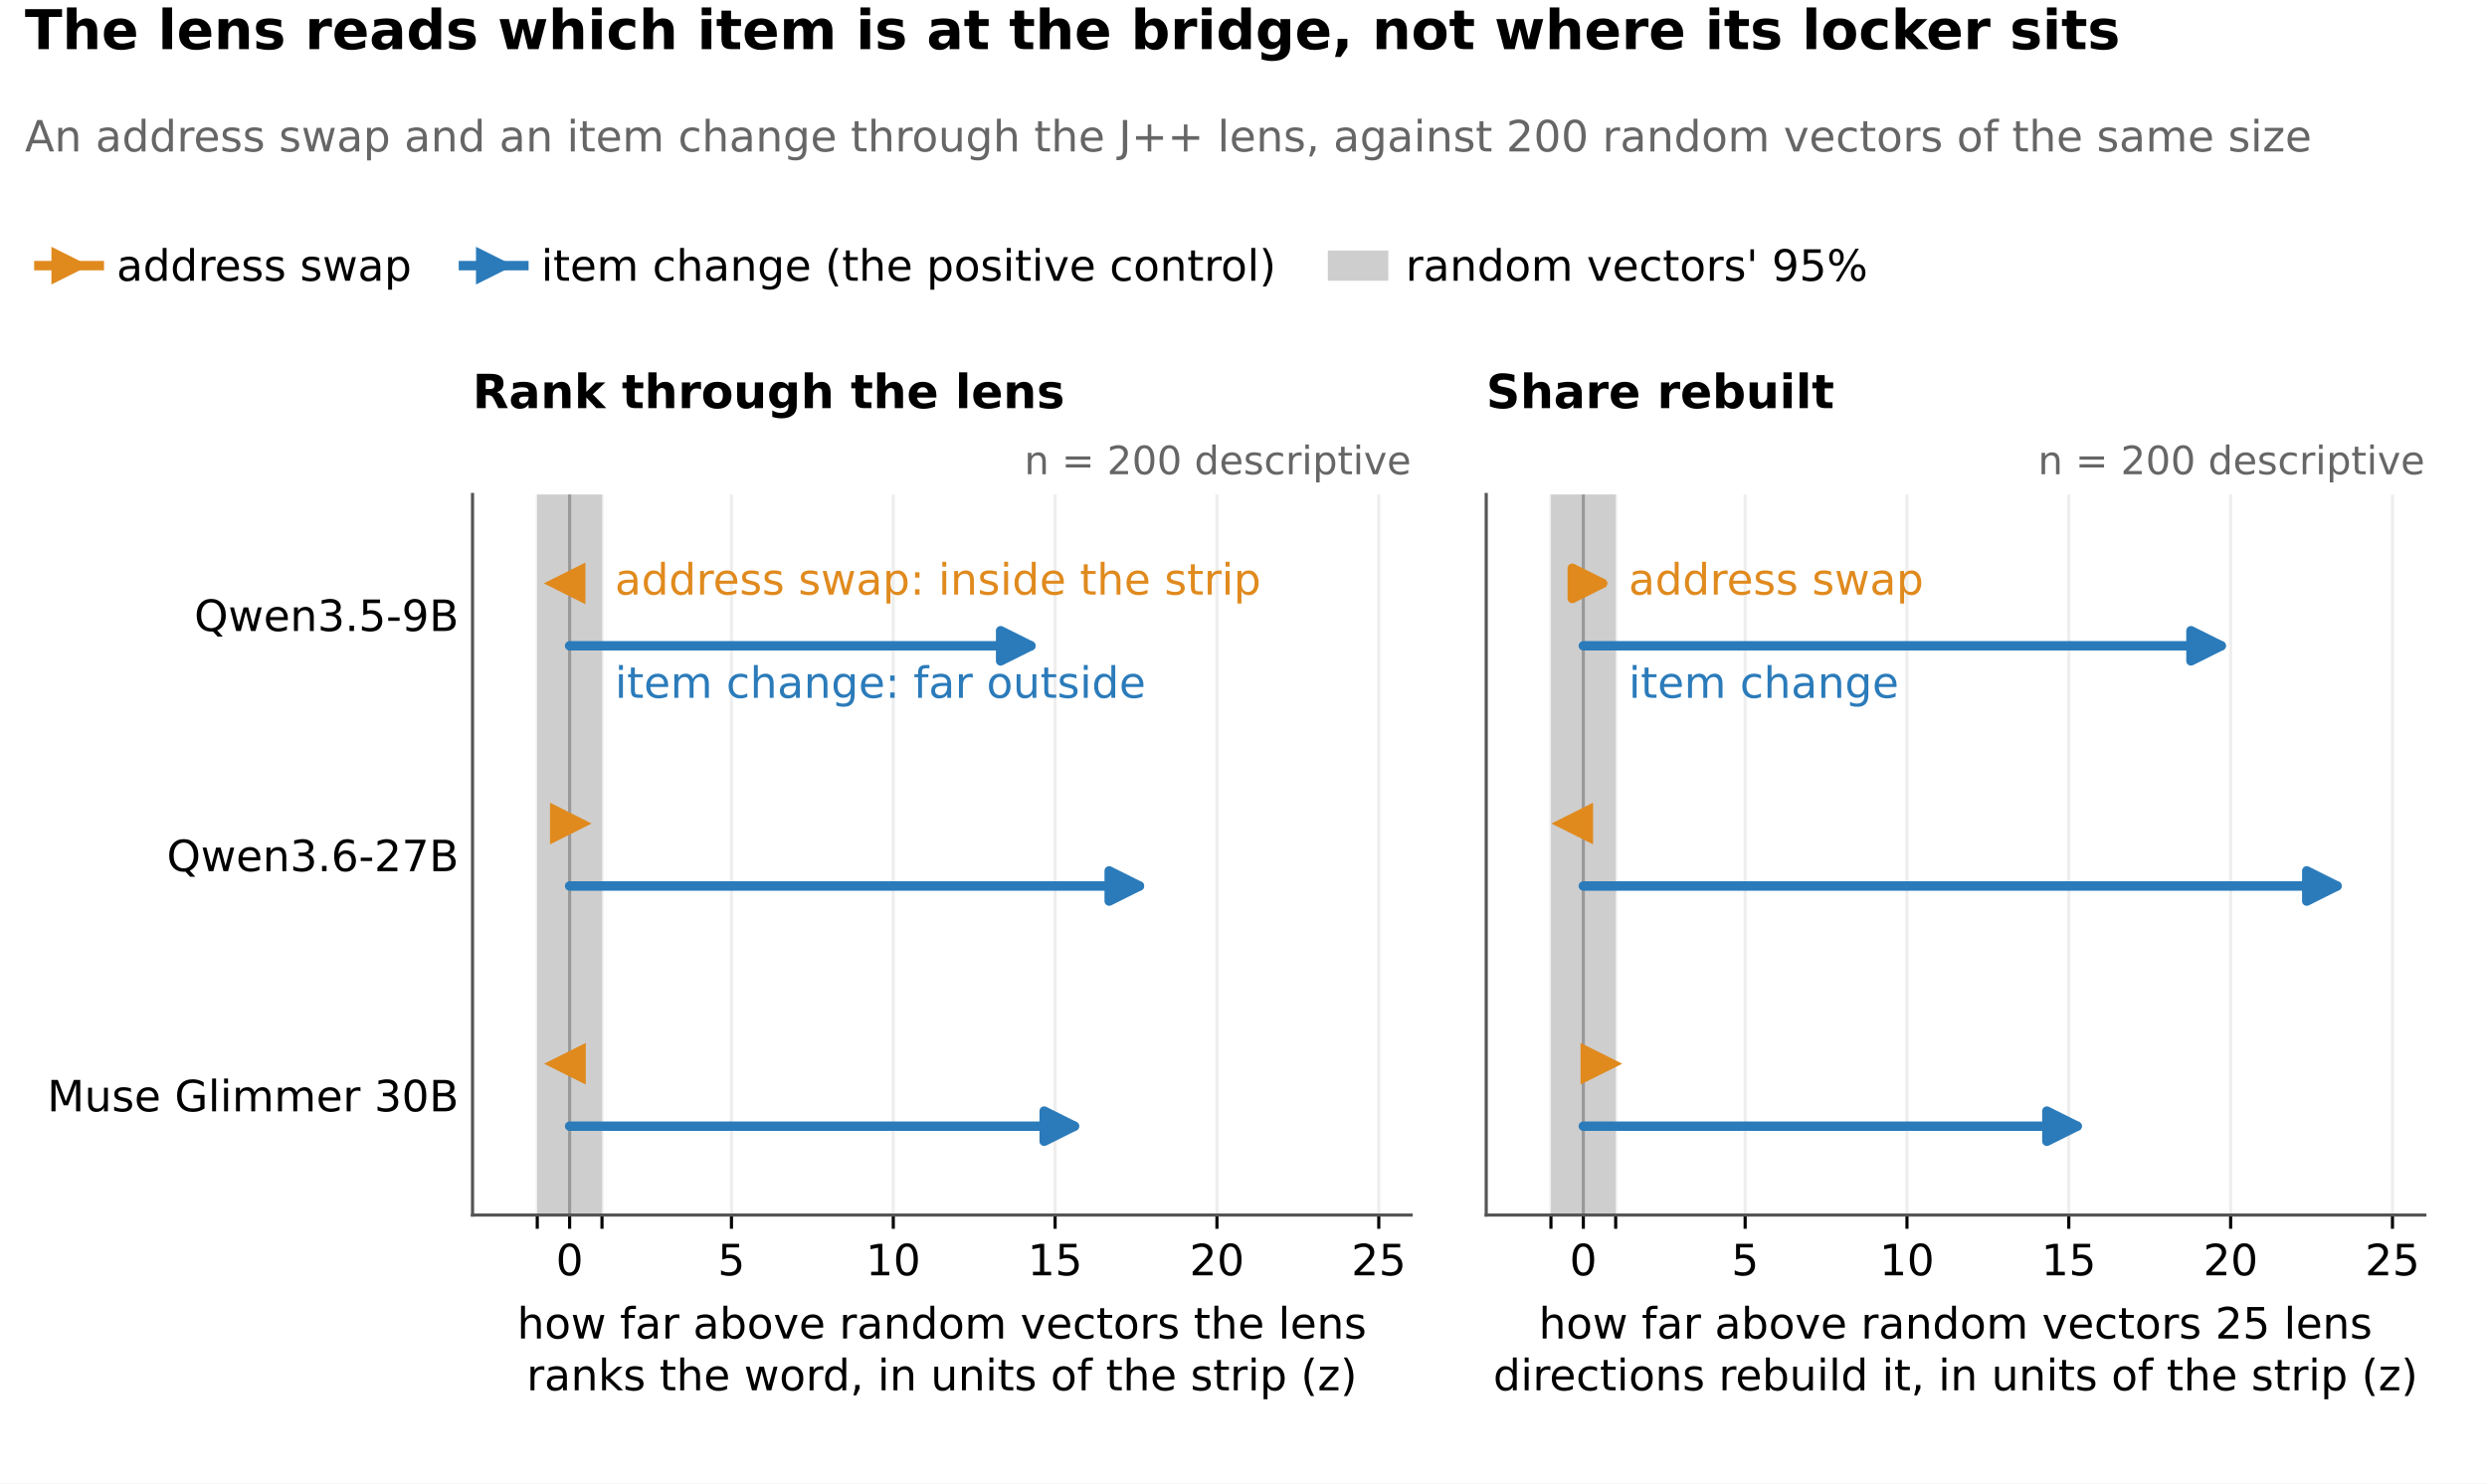
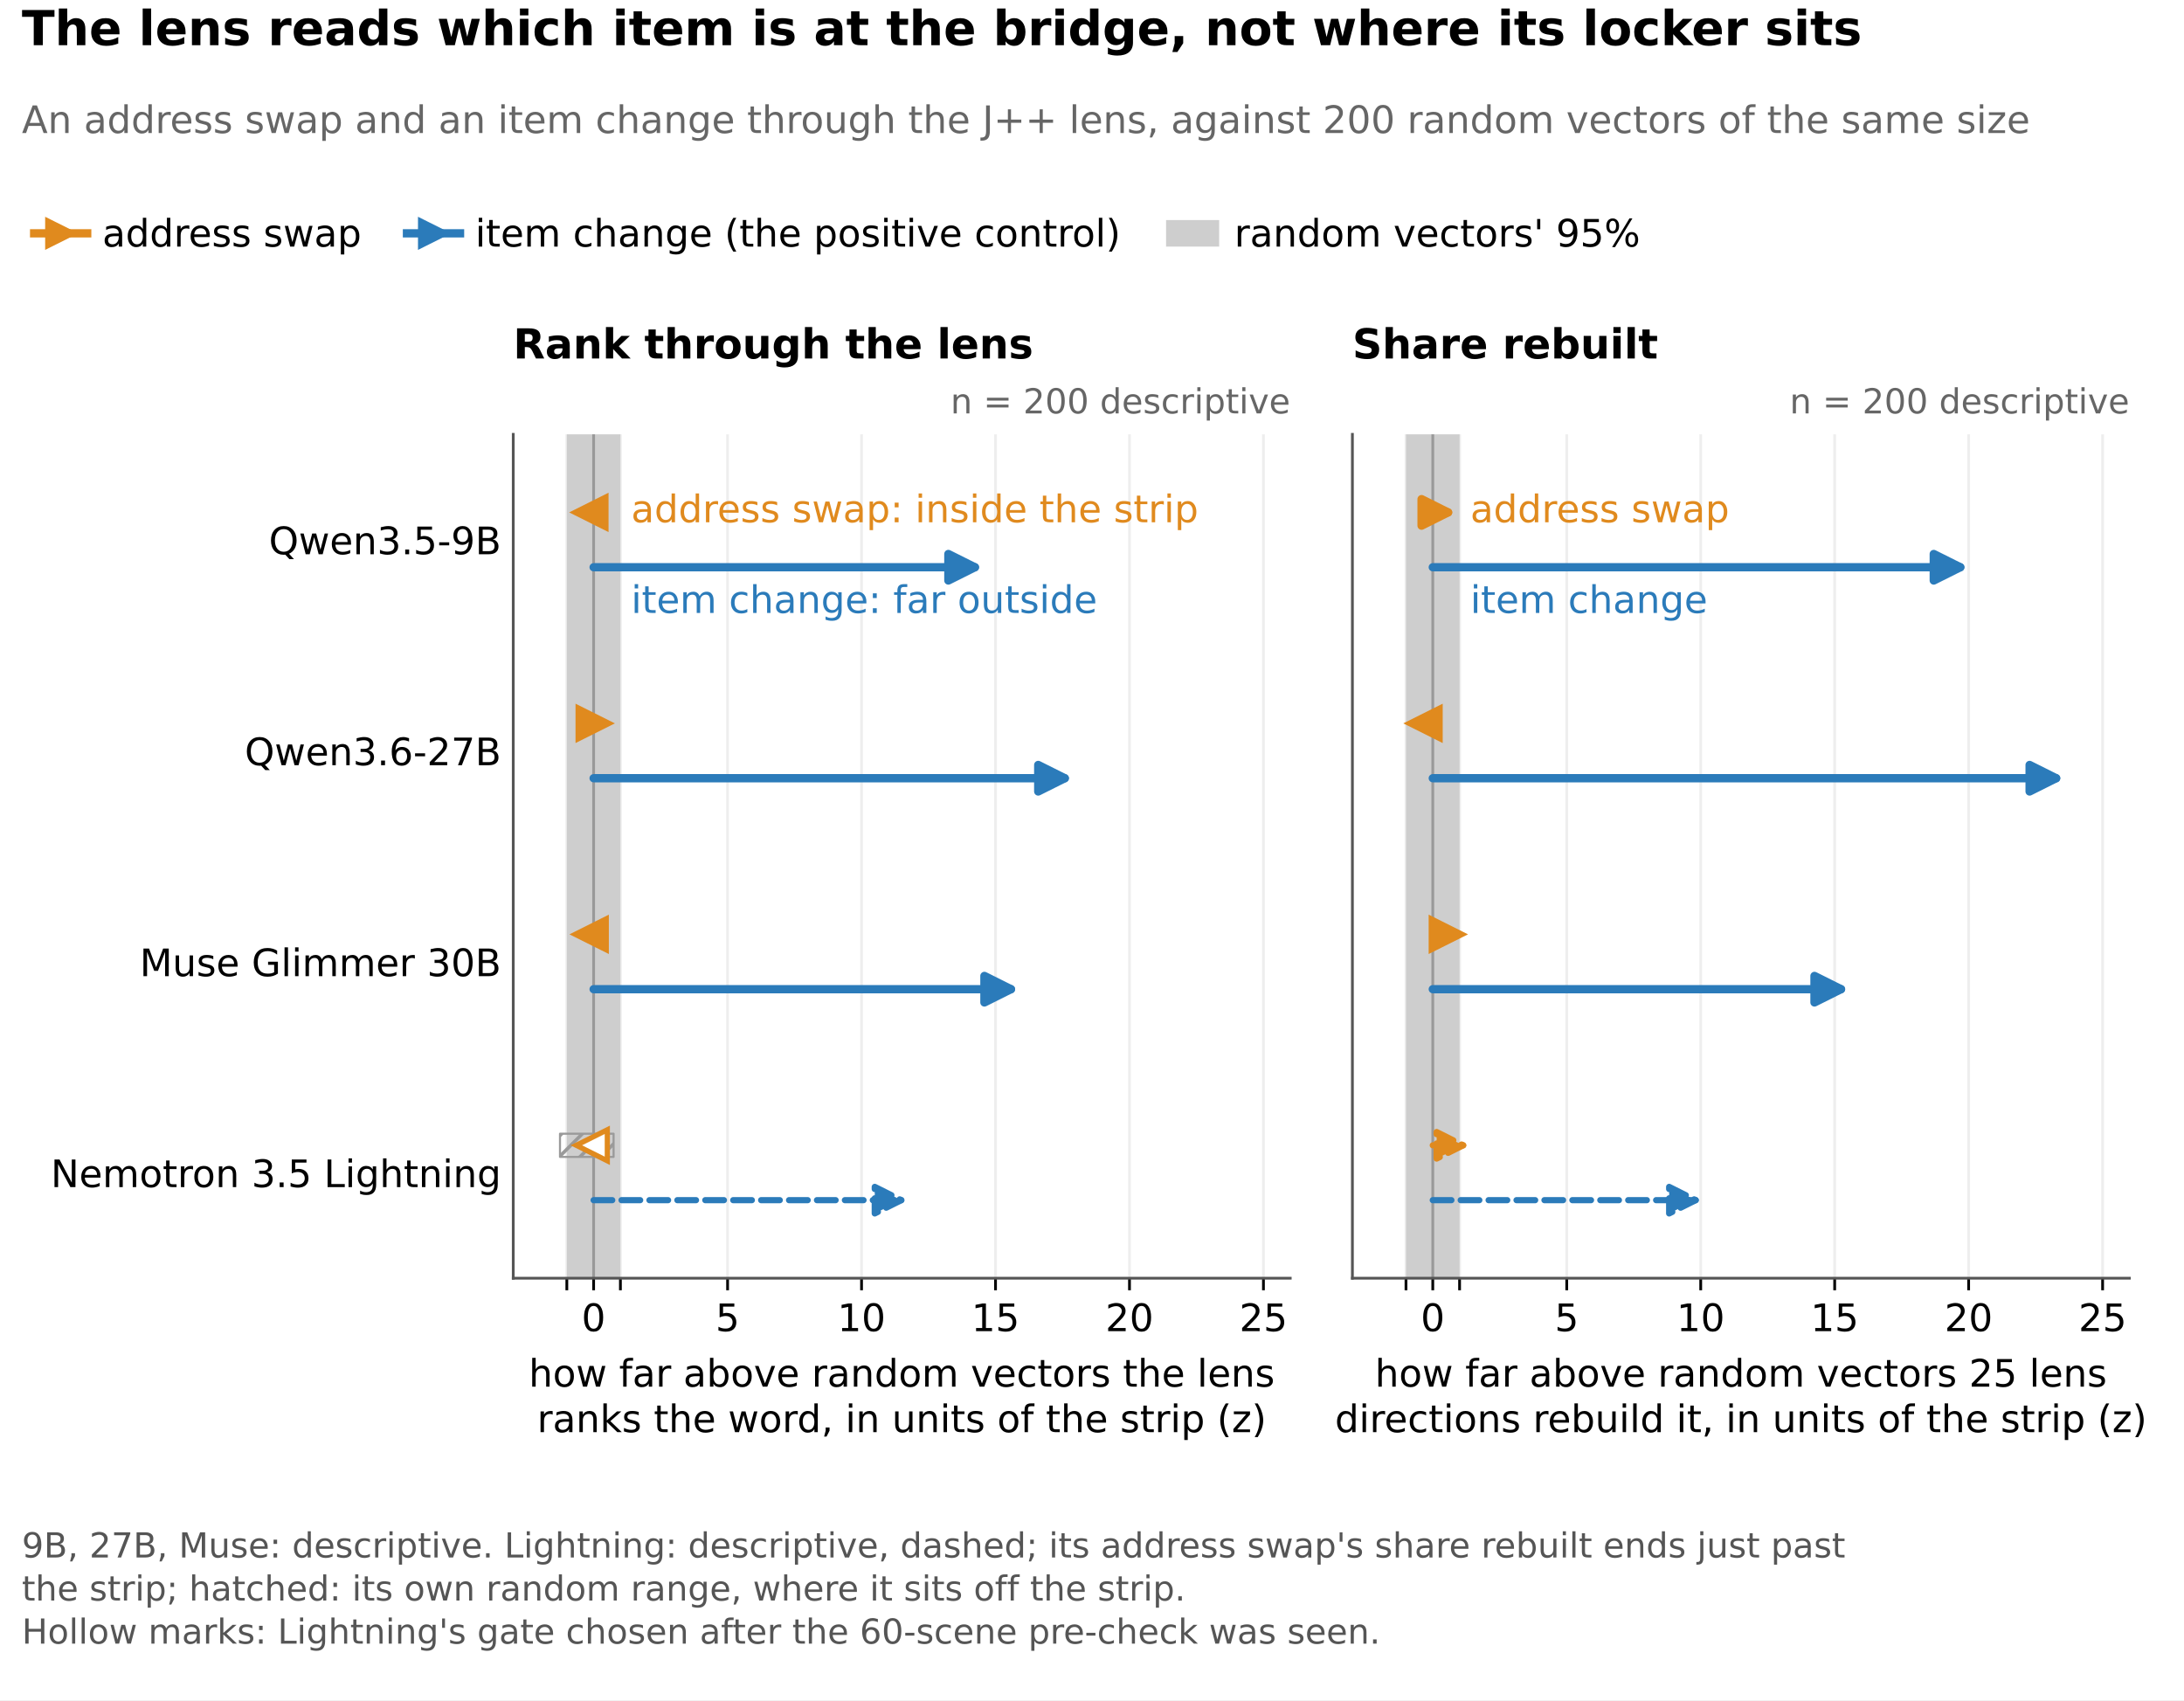
- <svg xmlns="http://www.w3.org/2000/svg" xmlns:xlink="http://www.w3.org/1999/xlink" width="633.6pt" height="378pt" viewBox="0 0 633.6 378" version="1.1">
+ <svg xmlns="http://www.w3.org/2000/svg" xmlns:xlink="http://www.w3.org/1999/xlink" width="633.6pt" height="493.2pt" viewBox="0 0 633.6 493.2" version="1.1">
  <defs>
    <style type="text/css">*{stroke-linejoin: round; stroke-linecap: butt}</style>
  </defs>
  <g id="figure_1">
    <g id="patch_1">
-       <path d="M 0 378  L 633.6 378  L 633.6 0  L 0 0  z " style="fill: #ffffff" />
+       <path d="M 0 493.2  L 633.6 493.2  L 633.6 0  L 0 0  z " style="fill: #ffffff" />
    </g>
    <g id="axes_1">
      <g id="patch_2">
-         <path d="M 120.384 309.6  L 359.507 309.6  L 359.507 126  L 120.384 126  z " style="fill: #ffffff" />
+         <path d="M 148.896 370.8  L 374.311 370.8  L 374.311 126  L 148.896 126  z " style="fill: #ffffff" />
      </g>
      <g id="matplotlib.axis_1">
        <g id="xtick_1">
          <g id="line2d_1">
-             <path d="M 136.875 309.6  L 136.875 126  " clip-path="url(#p505e3f7aba)" style="fill: none; stroke: #eeeeee; stroke-width: 0.8; stroke-linecap: square" />
+             <path d="M 164.442 370.8  L 164.442 126  " clip-path="url(#pd4a5cdf7c7)" style="fill: none; stroke: #eeeeee; stroke-width: 0.8; stroke-linecap: square" />
          </g>
          <g id="line2d_2">
            <defs>
-               <path id="m89bd502b31" d="M 0 0  L 0 3.5  " style="stroke: #000000; stroke-width: 0.8" />
+               <path id="m22c88178a6" d="M 0 0  L 0 3.5  " style="stroke: #000000; stroke-width: 0.8" />
            </defs>
            <g>
-               <use xlink:href="#m89bd502b31" x="136.875" y="309.6" style="stroke: #000000; stroke-width: 0.8" />
+               <use xlink:href="#m22c88178a6" x="164.442" y="370.8" style="stroke: #000000; stroke-width: 0.8" />
            </g>
          </g>
        </g>
        <g id="xtick_2">
          <g id="line2d_3">
-             <path d="M 145.121 309.6  L 145.121 126  " clip-path="url(#p505e3f7aba)" style="fill: none; stroke: #eeeeee; stroke-width: 0.8; stroke-linecap: square" />
+             <path d="M 172.215 370.8  L 172.215 126  " clip-path="url(#pd4a5cdf7c7)" style="fill: none; stroke: #eeeeee; stroke-width: 0.8; stroke-linecap: square" />
          </g>
          <g id="line2d_4">
            <g>
-               <use xlink:href="#m89bd502b31" x="145.121" y="309.6" style="stroke: #000000; stroke-width: 0.8" />
+               <use xlink:href="#m22c88178a6" x="172.215" y="370.8" style="stroke: #000000; stroke-width: 0.8" />
            </g>
          </g>
          <g id="text_1">
-             <text style="font-size: 11px; font-family: 'DejaVu Sans'; text-anchor: middle" x="145.121" y="324.957" transform="rotate(-0 145.1209 324.9574)">0</text>
+             <text style="font-size: 11px; font-family: 'DejaVu Sans'; text-anchor: middle" x="172.215" y="386.157" transform="rotate(-0 172.2148 386.1574)">0</text>
          </g>
        </g>
        <g id="xtick_3">
          <g id="line2d_5">
-             <path d="M 153.366 309.6  L 153.366 126  " clip-path="url(#p505e3f7aba)" style="fill: none; stroke: #eeeeee; stroke-width: 0.8; stroke-linecap: square" />
+             <path d="M 179.988 370.8  L 179.988 126  " clip-path="url(#pd4a5cdf7c7)" style="fill: none; stroke: #eeeeee; stroke-width: 0.8; stroke-linecap: square" />
          </g>
          <g id="line2d_6">
            <g>
-               <use xlink:href="#m89bd502b31" x="153.366" y="309.6" style="stroke: #000000; stroke-width: 0.8" />
+               <use xlink:href="#m22c88178a6" x="179.988" y="370.8" style="stroke: #000000; stroke-width: 0.8" />
            </g>
          </g>
        </g>
        <g id="xtick_4">
          <g id="line2d_7">
-             <path d="M 186.349 309.6  L 186.349 126  " clip-path="url(#p505e3f7aba)" style="fill: none; stroke: #eeeeee; stroke-width: 0.8; stroke-linecap: square" />
+             <path d="M 211.08 370.8  L 211.08 126  " clip-path="url(#pd4a5cdf7c7)" style="fill: none; stroke: #eeeeee; stroke-width: 0.8; stroke-linecap: square" />
          </g>
          <g id="line2d_8">
            <g>
-               <use xlink:href="#m89bd502b31" x="186.349" y="309.6" style="stroke: #000000; stroke-width: 0.8" />
+               <use xlink:href="#m22c88178a6" x="211.08" y="370.8" style="stroke: #000000; stroke-width: 0.8" />
            </g>
          </g>
          <g id="text_2">
-             <text style="font-size: 11px; font-family: 'DejaVu Sans'; text-anchor: middle" x="186.349" y="324.957" transform="rotate(-0 186.349 324.9574)">5</text>
+             <text style="font-size: 11px; font-family: 'DejaVu Sans'; text-anchor: middle" x="211.08" y="386.157" transform="rotate(-0 211.0796 386.1574)">5</text>
          </g>
        </g>
        <g id="xtick_5">
          <g id="line2d_9">
-             <path d="M 227.577 309.6  L 227.577 126  " clip-path="url(#p505e3f7aba)" style="fill: none; stroke: #eeeeee; stroke-width: 0.8; stroke-linecap: square" />
+             <path d="M 249.944 370.8  L 249.944 126  " clip-path="url(#pd4a5cdf7c7)" style="fill: none; stroke: #eeeeee; stroke-width: 0.8; stroke-linecap: square" />
          </g>
          <g id="line2d_10">
            <g>
-               <use xlink:href="#m89bd502b31" x="227.577" y="309.6" style="stroke: #000000; stroke-width: 0.8" />
+               <use xlink:href="#m22c88178a6" x="249.944" y="370.8" style="stroke: #000000; stroke-width: 0.8" />
            </g>
          </g>
          <g id="text_3">
-             <text style="font-size: 11px; font-family: 'DejaVu Sans'; text-anchor: middle" x="227.577" y="324.957" transform="rotate(-0 227.5771 324.9574)">10</text>
+             <text style="font-size: 11px; font-family: 'DejaVu Sans'; text-anchor: middle" x="249.944" y="386.157" transform="rotate(-0 249.9443 386.1574)">10</text>
          </g>
        </g>
        <g id="xtick_6">
          <g id="line2d_11">
-             <path d="M 268.805 309.6  L 268.805 126  " clip-path="url(#p505e3f7aba)" style="fill: none; stroke: #eeeeee; stroke-width: 0.8; stroke-linecap: square" />
+             <path d="M 288.809 370.8  L 288.809 126  " clip-path="url(#pd4a5cdf7c7)" style="fill: none; stroke: #eeeeee; stroke-width: 0.8; stroke-linecap: square" />
          </g>
          <g id="line2d_12">
            <g>
-               <use xlink:href="#m89bd502b31" x="268.805" y="309.6" style="stroke: #000000; stroke-width: 0.8" />
+               <use xlink:href="#m22c88178a6" x="288.809" y="370.8" style="stroke: #000000; stroke-width: 0.8" />
            </g>
          </g>
          <g id="text_4">
-             <text style="font-size: 11px; font-family: 'DejaVu Sans'; text-anchor: middle" x="268.805" y="324.957" transform="rotate(-0 268.8052 324.9574)">15</text>
+             <text style="font-size: 11px; font-family: 'DejaVu Sans'; text-anchor: middle" x="288.809" y="386.157" transform="rotate(-0 288.809 386.1574)">15</text>
          </g>
        </g>
        <g id="xtick_7">
          <g id="line2d_13">
-             <path d="M 310.033 309.6  L 310.033 126  " clip-path="url(#p505e3f7aba)" style="fill: none; stroke: #eeeeee; stroke-width: 0.8; stroke-linecap: square" />
+             <path d="M 327.674 370.8  L 327.674 126  " clip-path="url(#pd4a5cdf7c7)" style="fill: none; stroke: #eeeeee; stroke-width: 0.8; stroke-linecap: square" />
          </g>
          <g id="line2d_14">
            <g>
-               <use xlink:href="#m89bd502b31" x="310.033" y="309.6" style="stroke: #000000; stroke-width: 0.8" />
+               <use xlink:href="#m22c88178a6" x="327.674" y="370.8" style="stroke: #000000; stroke-width: 0.8" />
            </g>
          </g>
          <g id="text_5">
-             <text style="font-size: 11px; font-family: 'DejaVu Sans'; text-anchor: middle" x="310.033" y="324.957" transform="rotate(-0 310.0333 324.9574)">20</text>
+             <text style="font-size: 11px; font-family: 'DejaVu Sans'; text-anchor: middle" x="327.674" y="386.157" transform="rotate(-0 327.6737 386.1574)">20</text>
          </g>
        </g>
        <g id="xtick_8">
          <g id="line2d_15">
-             <path d="M 351.261 309.6  L 351.261 126  " clip-path="url(#p505e3f7aba)" style="fill: none; stroke: #eeeeee; stroke-width: 0.8; stroke-linecap: square" />
+             <path d="M 366.538 370.8  L 366.538 126  " clip-path="url(#pd4a5cdf7c7)" style="fill: none; stroke: #eeeeee; stroke-width: 0.8; stroke-linecap: square" />
          </g>
          <g id="line2d_16">
            <g>
-               <use xlink:href="#m89bd502b31" x="351.261" y="309.6" style="stroke: #000000; stroke-width: 0.8" />
+               <use xlink:href="#m22c88178a6" x="366.538" y="370.8" style="stroke: #000000; stroke-width: 0.8" />
            </g>
          </g>
          <g id="text_6">
-             <text style="font-size: 11px; font-family: 'DejaVu Sans'; text-anchor: middle" x="351.261" y="324.957" transform="rotate(-0 351.2615 324.9574)">25</text>
+             <text style="font-size: 11px; font-family: 'DejaVu Sans'; text-anchor: middle" x="366.538" y="386.157" transform="rotate(-0 366.5384 386.1574)">25</text>
          </g>
        </g>
        <g id="text_7">
-           <text style="font-size: 11px; font-family: 'DejaVu Sans'" transform="translate(131.7425 341.0594)">how far above random vectors the lens</text>
-           <text style="font-size: 11px; font-family: 'DejaVu Sans'" transform="translate(134.1591 354.2624)">ranks the word, in units of the strip (z)</text>
+           <text style="font-size: 11px; font-family: 'DejaVu Sans'" transform="translate(153.4006 402.2594)">how far above random vectors the lens</text>
+           <text style="font-size: 11px; font-family: 'DejaVu Sans'" transform="translate(155.8172 415.4624)">ranks the word, in units of the strip (z)</text>
        </g>
      </g>
      <g id="matplotlib.axis_2">
        <g id="ytick_1">
          <g id="line2d_17" />
          <g id="text_8">
-             <text style="font-size: 11px; font-family: 'DejaVu Sans'; text-anchor: end" x="116.884" y="160.779" transform="rotate(-0 116.884 160.7787)">Qwen3.5-9B</text>
+             <text style="font-size: 11px; font-family: 'DejaVu Sans'; text-anchor: end" x="145.396" y="160.779" transform="rotate(-0 145.396 160.7787)">Qwen3.5-9B</text>
          </g>
        </g>
        <g id="ytick_2">
          <g id="line2d_18" />
          <g id="text_9">
-             <text style="font-size: 11px; font-family: 'DejaVu Sans'; text-anchor: end" x="116.884" y="221.979" transform="rotate(-0 116.884 221.9787)">Qwen3.6-27B</text>
+             <text style="font-size: 11px; font-family: 'DejaVu Sans'; text-anchor: end" x="145.396" y="221.979" transform="rotate(-0 145.396 221.9787)">Qwen3.6-27B</text>
          </g>
        </g>
        <g id="ytick_3">
          <g id="line2d_19" />
          <g id="text_10">
-             <text style="font-size: 11px; font-family: 'DejaVu Sans'; text-anchor: end" x="116.884" y="283.179" transform="rotate(-0 116.884 283.1791)">Muse Glimmer 30B</text>
+             <text style="font-size: 11px; font-family: 'DejaVu Sans'; text-anchor: end" x="145.396" y="283.179" transform="rotate(-0 145.396 283.1791)">Muse Glimmer 30B</text>
+           </g>
+         </g>
+         <g id="ytick_4">
+           <g id="line2d_20" />
+           <g id="text_11">
+             <text style="font-size: 11px; font-family: 'DejaVu Sans'; text-anchor: end" x="145.396" y="344.379" transform="rotate(-0 145.396 344.3791)">Nemotron 3.5 Lightning</text>
          </g>
        </g>
      </g>
      <g id="patch_3">
-         <path d="M 136.875 309.6  L 153.366 309.6  L 153.366 126  L 136.875 126  z " clip-path="url(#p505e3f7aba)" style="fill: #cecece" />
-       </g>
-       <g id="line2d_20">
-         <path d="M 145.121 309.6  L 145.121 126  " clip-path="url(#p505e3f7aba)" style="fill: none; stroke: #999999; stroke-width: 0.8; stroke-linecap: square" />
+         <path d="M 164.442 370.8  L 179.988 370.8  L 179.988 126  L 164.442 126  z " clip-path="url(#pd4a5cdf7c7)" style="fill: #cecece" />
+       </g>
+       <g id="line2d_21">
+         <path d="M 172.215 370.8  L 172.215 126  " clip-path="url(#pd4a5cdf7c7)" style="fill: none; stroke: #999999; stroke-width: 0.8; stroke-linecap: square" />
+       </g>
+       <g id="FillBetweenPolyCollection_1">
+         <path d="M 162.46 328.878  L 162.46 335.61  L 178.006 335.61  L 178.006 328.878  L 178.006 328.878  L 162.46 328.878  z " clip-path="url(#pd4a5cdf7c7)" style="fill: url(#h19aa55ded8); stroke: #9a9a9a; stroke-width: 0.6" />
      </g>
      <g id="patch_4">
-         <path d="M 120.384 309.6  L 120.384 126  " style="fill: none; stroke: #555555; stroke-width: 0.8; stroke-linejoin: miter; stroke-linecap: square" />
+         <path d="M 148.896 370.8  L 148.896 126  " style="fill: none; stroke: #555555; stroke-width: 0.8; stroke-linejoin: miter; stroke-linecap: square" />
      </g>
      <g id="patch_5">
-         <path d="M 120.384 309.6  L 359.507 309.6  " style="fill: none; stroke: #555555; stroke-width: 0.8; stroke-linejoin: miter; stroke-linecap: square" />
+         <path d="M 148.896 370.8  L 374.311 370.8  " style="fill: none; stroke: #555555; stroke-width: 0.8; stroke-linejoin: miter; stroke-linecap: square" />
      </g>
      <g id="patch_6">
-         <path d="M 145.121 164.556  Q 205.214 164.556 262.624 164.556  " style="fill: none; stroke: #2b7bba; stroke-width: 2.4; stroke-linecap: round" />
-         <path d="M 254.924 160.706  L 262.624 164.556  L 254.924 168.406  z " style="fill: #2b7bba; stroke: #2b7bba; stroke-width: 2.4; stroke-linecap: round" />
+         <path d="M 172.215 164.556  Q 228.863 164.556 282.829 164.556  " style="fill: none; stroke: #2b7bba; stroke-width: 2.4; stroke-linecap: round" />
+         <path d="M 275.129 160.706  L 282.829 164.556  L 275.129 168.406  z " style="fill: #2b7bba; stroke: #2b7bba; stroke-width: 2.4; stroke-linecap: round" />
      </g>
      <g id="patch_7">
-         <path d="M 145.121 225.756  Q 219.044 225.756 290.284 225.756  " style="fill: none; stroke: #2b7bba; stroke-width: 2.4; stroke-linecap: round" />
-         <path d="M 282.584 221.906  L 290.284 225.756  L 282.584 229.606  z " style="fill: #2b7bba; stroke: #2b7bba; stroke-width: 2.4; stroke-linecap: round" />
+         <path d="M 172.215 225.756  Q 241.9 225.756 308.902 225.756  " style="fill: none; stroke: #2b7bba; stroke-width: 2.4; stroke-linecap: round" />
+         <path d="M 301.202 221.906  L 308.902 225.756  L 301.202 229.606  z " style="fill: #2b7bba; stroke: #2b7bba; stroke-width: 2.4; stroke-linecap: round" />
      </g>
      <g id="patch_8">
-         <path d="M 145.121 286.956  Q 210.763 286.956 273.721 286.956  " style="fill: none; stroke: #2b7bba; stroke-width: 2.4; stroke-linecap: round" />
-         <path d="M 266.021 283.106  L 273.721 286.956  L 266.021 290.806  z " style="fill: #2b7bba; stroke: #2b7bba; stroke-width: 2.4; stroke-linecap: round" />
-       </g>
-       <g id="text_11">
-         <text style="font-weight: 700; font-size: 12px; font-family: 'DejaVu Sans'; text-anchor: start" x="120.384" y="104" transform="rotate(-0 120.384 104)">Rank through the lens</text>
-       </g>
-       <g id="line2d_21">
-         <defs>
-           <path id="mb80d5c4064" d="M -4.5 -0  L 4.5 4.5  L 4.5 -4.5  z " style="stroke: #e08a1e; stroke-linejoin: miter" />
-         </defs>
-         <g clip-path="url(#p505e3f7aba)">
-           <use xlink:href="#mb80d5c4064" x="144.147" y="148.644" style="fill: #e08a1e; stroke: #e08a1e; stroke-linejoin: miter" />
-         </g>
+         <path d="M 172.215 286.956  Q 234.094 286.956 293.289 286.956  " style="fill: none; stroke: #2b7bba; stroke-width: 2.4; stroke-linecap: round" />
+         <path d="M 285.589 283.106  L 293.289 286.956  L 285.589 290.806  z " style="fill: #2b7bba; stroke: #2b7bba; stroke-width: 2.4; stroke-linecap: round" />
+       </g>
+       <g id="patch_9">
+         <path d="M 172.215 348.156  Q 217.852 348.156 261.478 348.156  " style="fill: none; stroke-dasharray: 5.4,2.7; stroke-dashoffset: 0; stroke: #2b7bba; stroke-width: 1.8; stroke-linecap: round" />
+         <path d="M 253.778 344.306  L 261.478 348.156  L 253.778 352.006  z " style="fill: #2b7bba; stroke-dasharray: 5.4,2.7; stroke-dashoffset: 0; stroke: #2b7bba; stroke-width: 1.8; stroke-linecap: round" />
+       </g>
+       <g id="text_12">
+         <text style="font-weight: 700; font-size: 12px; font-family: 'DejaVu Sans'; text-anchor: start" x="148.896" y="104" transform="rotate(-0 148.896 104)">Rank through the lens</text>
      </g>
      <g id="line2d_22">
        <defs>
-           <path id="mf7ec311290" d="M 4.5 0  L -4.5 -4.5  L -4.5 4.5  z " style="stroke: #e08a1e; stroke-linejoin: miter" />
+           <path id="mbeb975b40f" d="M -4.5 -0  L 4.5 4.5  L 4.5 -4.5  z " style="stroke: #e08a1e; stroke-width: 1.5; stroke-linejoin: miter" />
        </defs>
-         <g clip-path="url(#p505e3f7aba)">
-           <use xlink:href="#mf7ec311290" x="145.121" y="209.844" style="fill: #e08a1e; stroke: #e08a1e; stroke-linejoin: miter" />
+         <g clip-path="url(#pd4a5cdf7c7)">
+           <use xlink:href="#mbeb975b40f" x="171.297" y="148.644" style="fill: #e08a1e; stroke: #e08a1e; stroke-width: 1.5; stroke-linejoin: miter" />
        </g>
      </g>
      <g id="line2d_23">
-         <g clip-path="url(#p505e3f7aba)">
-           <use xlink:href="#mb80d5c4064" x="144.239" y="271.044" style="fill: #e08a1e; stroke: #e08a1e; stroke-linejoin: miter" />
-         </g>
-       </g>
-       <g id="text_12">
-         <text style="font-size: 11px; font-family: 'DejaVu Sans'; text-anchor: start; fill: #e08a1e" x="156.665" y="151.502" transform="rotate(-0 156.6647 151.5019)">address swap: inside the strip</text>
+         <defs>
+           <path id="m3ad509c58b" d="M 4.5 0  L -4.5 -4.5  L -4.5 4.5  z " style="stroke: #e08a1e; stroke-width: 1.5; stroke-linejoin: miter" />
+         </defs>
+         <g clip-path="url(#pd4a5cdf7c7)">
+           <use xlink:href="#m3ad509c58b" x="172.215" y="209.844" style="fill: #e08a1e; stroke: #e08a1e; stroke-width: 1.5; stroke-linejoin: miter" />
+         </g>
+       </g>
+       <g id="line2d_24">
+         <g clip-path="url(#pd4a5cdf7c7)">
+           <use xlink:href="#mbeb975b40f" x="171.383" y="271.044" style="fill: #e08a1e; stroke: #e08a1e; stroke-width: 1.5; stroke-linejoin: miter" />
+         </g>
+       </g>
+       <g id="line2d_25">
+         <defs>
+           <path id="m1ca4ce5e09" d="M -4.5 -0  L 4.5 4.5  L 4.5 -4.5  z " style="stroke: #e08a1e; stroke-width: 1.5; stroke-linejoin: miter" />
+         </defs>
+         <g clip-path="url(#pd4a5cdf7c7)">
+           <use xlink:href="#m1ca4ce5e09" x="171.686" y="332.244" style="fill: #ffffff; stroke: #e08a1e; stroke-width: 1.5; stroke-linejoin: miter" />
+         </g>
      </g>
      <g id="text_13">
-         <text style="font-size: 11px; font-family: 'DejaVu Sans'; text-anchor: start; fill: #2b7bba" x="156.665" y="177.81" transform="rotate(-0 156.6647 177.8103)">item change: far outside</text>
+         <text style="font-size: 11px; font-family: 'DejaVu Sans'; text-anchor: start; fill: #e08a1e" x="183.097" y="151.502" transform="rotate(-0 183.097 151.5019)">address swap: inside the strip</text>
      </g>
      <g id="text_14">
-         <text style="font-size: 10px; font-family: 'DejaVu Sans'; text-anchor: end; fill: #666666" x="359.507" y="120.844" transform="rotate(-0 359.5071 120.8437)">n = 200  descriptive</text>
+         <text style="font-size: 11px; font-family: 'DejaVu Sans'; text-anchor: start; fill: #2b7bba" x="183.097" y="177.81" transform="rotate(-0 183.097 177.8103)">item change: far outside</text>
+       </g>
+       <g id="text_15">
+         <text style="font-size: 10px; font-family: 'DejaVu Sans'; text-anchor: end; fill: #666666" x="374.311" y="119.926" transform="rotate(-0 374.3114 119.9257)">n = 200  descriptive</text>
      </g>
    </g>
    <g id="axes_2">
-       <g id="patch_9">
-         <path d="M 378.637 309.6  L 617.76 309.6  L 617.76 126  L 378.637 126  z " style="fill: #ffffff" />
+       <g id="patch_10">
+         <path d="M 392.345 370.8  L 617.76 370.8  L 617.76 126  L 392.345 126  z " style="fill: #ffffff" />
      </g>
      <g id="matplotlib.axis_3">
        <g id="xtick_9">
-           <g id="line2d_24">
-             <path d="M 395.128 309.6  L 395.128 126  " clip-path="url(#pfe75b319bc)" style="fill: none; stroke: #eeeeee; stroke-width: 0.8; stroke-linecap: square" />
-           </g>
-           <g id="line2d_25">
-             <g>
-               <use xlink:href="#m89bd502b31" x="395.128" y="309.6" style="stroke: #000000; stroke-width: 0.8" />
+           <g id="line2d_26">
+             <path d="M 407.891 370.8  L 407.891 126  " clip-path="url(#pdda698cbe1)" style="fill: none; stroke: #eeeeee; stroke-width: 0.8; stroke-linecap: square" />
+           </g>
+           <g id="line2d_27">
+             <g>
+               <use xlink:href="#m22c88178a6" x="407.891" y="370.8" style="stroke: #000000; stroke-width: 0.8" />
            </g>
          </g>
        </g>
        <g id="xtick_10">
-           <g id="line2d_26">
-             <path d="M 403.374 309.6  L 403.374 126  " clip-path="url(#pfe75b319bc)" style="fill: none; stroke: #eeeeee; stroke-width: 0.8; stroke-linecap: square" />
-           </g>
-           <g id="line2d_27">
-             <g>
-               <use xlink:href="#m89bd502b31" x="403.374" y="309.6" style="stroke: #000000; stroke-width: 0.8" />
-             </g>
-           </g>
-           <g id="text_15">
-             <text style="font-size: 11px; font-family: 'DejaVu Sans'; text-anchor: middle" x="403.374" y="324.957" transform="rotate(-0 403.3738 324.9574)">0</text>
+           <g id="line2d_28">
+             <path d="M 415.663 370.8  L 415.663 126  " clip-path="url(#pdda698cbe1)" style="fill: none; stroke: #eeeeee; stroke-width: 0.8; stroke-linecap: square" />
+           </g>
+           <g id="line2d_29">
+             <g>
+               <use xlink:href="#m22c88178a6" x="415.663" y="370.8" style="stroke: #000000; stroke-width: 0.8" />
+             </g>
+           </g>
+           <g id="text_16">
+             <text style="font-size: 11px; font-family: 'DejaVu Sans'; text-anchor: middle" x="415.663" y="386.157" transform="rotate(-0 415.6634 386.1574)">0</text>
          </g>
        </g>
        <g id="xtick_11">
-           <g id="line2d_28">
-             <path d="M 411.619 309.6  L 411.619 126  " clip-path="url(#pfe75b319bc)" style="fill: none; stroke: #eeeeee; stroke-width: 0.8; stroke-linecap: square" />
-           </g>
-           <g id="line2d_29">
-             <g>
-               <use xlink:href="#m89bd502b31" x="411.619" y="309.6" style="stroke: #000000; stroke-width: 0.8" />
+           <g id="line2d_30">
+             <path d="M 423.436 370.8  L 423.436 126  " clip-path="url(#pdda698cbe1)" style="fill: none; stroke: #eeeeee; stroke-width: 0.8; stroke-linecap: square" />
+           </g>
+           <g id="line2d_31">
+             <g>
+               <use xlink:href="#m22c88178a6" x="423.436" y="370.8" style="stroke: #000000; stroke-width: 0.8" />
            </g>
          </g>
        </g>
        <g id="xtick_12">
-           <g id="line2d_30">
-             <path d="M 444.602 309.6  L 444.602 126  " clip-path="url(#pfe75b319bc)" style="fill: none; stroke: #eeeeee; stroke-width: 0.8; stroke-linecap: square" />
-           </g>
-           <g id="line2d_31">
-             <g>
-               <use xlink:href="#m89bd502b31" x="444.602" y="309.6" style="stroke: #000000; stroke-width: 0.8" />
-             </g>
-           </g>
-           <g id="text_16">
-             <text style="font-size: 11px; font-family: 'DejaVu Sans'; text-anchor: middle" x="444.602" y="324.957" transform="rotate(-0 444.6019 324.9574)">5</text>
+           <g id="line2d_32">
+             <path d="M 454.528 370.8  L 454.528 126  " clip-path="url(#pdda698cbe1)" style="fill: none; stroke: #eeeeee; stroke-width: 0.8; stroke-linecap: square" />
+           </g>
+           <g id="line2d_33">
+             <g>
+               <use xlink:href="#m22c88178a6" x="454.528" y="370.8" style="stroke: #000000; stroke-width: 0.8" />
+             </g>
+           </g>
+           <g id="text_17">
+             <text style="font-size: 11px; font-family: 'DejaVu Sans'; text-anchor: middle" x="454.528" y="386.157" transform="rotate(-0 454.5282 386.1574)">5</text>
          </g>
        </g>
        <g id="xtick_13">
-           <g id="line2d_32">
-             <path d="M 485.83 309.6  L 485.83 126  " clip-path="url(#pfe75b319bc)" style="fill: none; stroke: #eeeeee; stroke-width: 0.8; stroke-linecap: square" />
-           </g>
-           <g id="line2d_33">
-             <g>
-               <use xlink:href="#m89bd502b31" x="485.83" y="309.6" style="stroke: #000000; stroke-width: 0.8" />
-             </g>
-           </g>
-           <g id="text_17">
-             <text style="font-size: 11px; font-family: 'DejaVu Sans'; text-anchor: middle" x="485.83" y="324.957" transform="rotate(-0 485.83 324.9574)">10</text>
+           <g id="line2d_34">
+             <path d="M 493.393 370.8  L 493.393 126  " clip-path="url(#pdda698cbe1)" style="fill: none; stroke: #eeeeee; stroke-width: 0.8; stroke-linecap: square" />
+           </g>
+           <g id="line2d_35">
+             <g>
+               <use xlink:href="#m22c88178a6" x="493.393" y="370.8" style="stroke: #000000; stroke-width: 0.8" />
+             </g>
+           </g>
+           <g id="text_18">
+             <text style="font-size: 11px; font-family: 'DejaVu Sans'; text-anchor: middle" x="493.393" y="386.157" transform="rotate(-0 493.3929 386.1574)">10</text>
          </g>
        </g>
        <g id="xtick_14">
-           <g id="line2d_34">
-             <path d="M 527.058 309.6  L 527.058 126  " clip-path="url(#pfe75b319bc)" style="fill: none; stroke: #eeeeee; stroke-width: 0.8; stroke-linecap: square" />
-           </g>
-           <g id="line2d_35">
-             <g>
-               <use xlink:href="#m89bd502b31" x="527.058" y="309.6" style="stroke: #000000; stroke-width: 0.8" />
-             </g>
-           </g>
-           <g id="text_18">
-             <text style="font-size: 11px; font-family: 'DejaVu Sans'; text-anchor: middle" x="527.058" y="324.957" transform="rotate(-0 527.0581 324.9574)">15</text>
+           <g id="line2d_36">
+             <path d="M 532.258 370.8  L 532.258 126  " clip-path="url(#pdda698cbe1)" style="fill: none; stroke: #eeeeee; stroke-width: 0.8; stroke-linecap: square" />
+           </g>
+           <g id="line2d_37">
+             <g>
+               <use xlink:href="#m22c88178a6" x="532.258" y="370.8" style="stroke: #000000; stroke-width: 0.8" />
+             </g>
+           </g>
+           <g id="text_19">
+             <text style="font-size: 11px; font-family: 'DejaVu Sans'; text-anchor: middle" x="532.258" y="386.157" transform="rotate(-0 532.2576 386.1574)">15</text>
          </g>
        </g>
        <g id="xtick_15">
-           <g id="line2d_36">
-             <path d="M 568.286 309.6  L 568.286 126  " clip-path="url(#pfe75b319bc)" style="fill: none; stroke: #eeeeee; stroke-width: 0.8; stroke-linecap: square" />
-           </g>
-           <g id="line2d_37">
-             <g>
-               <use xlink:href="#m89bd502b31" x="568.286" y="309.6" style="stroke: #000000; stroke-width: 0.8" />
-             </g>
-           </g>
-           <g id="text_19">
-             <text style="font-size: 11px; font-family: 'DejaVu Sans'; text-anchor: middle" x="568.286" y="324.957" transform="rotate(-0 568.2863 324.9574)">20</text>
+           <g id="line2d_38">
+             <path d="M 571.122 370.8  L 571.122 126  " clip-path="url(#pdda698cbe1)" style="fill: none; stroke: #eeeeee; stroke-width: 0.8; stroke-linecap: square" />
+           </g>
+           <g id="line2d_39">
+             <g>
+               <use xlink:href="#m22c88178a6" x="571.122" y="370.8" style="stroke: #000000; stroke-width: 0.8" />
+             </g>
+           </g>
+           <g id="text_20">
+             <text style="font-size: 11px; font-family: 'DejaVu Sans'; text-anchor: middle" x="571.122" y="386.157" transform="rotate(-0 571.1223 386.1574)">20</text>
          </g>
        </g>
        <g id="xtick_16">
-           <g id="line2d_38">
-             <path d="M 609.514 309.6  L 609.514 126  " clip-path="url(#pfe75b319bc)" style="fill: none; stroke: #eeeeee; stroke-width: 0.8; stroke-linecap: square" />
-           </g>
-           <g id="line2d_39">
-             <g>
-               <use xlink:href="#m89bd502b31" x="609.514" y="309.6" style="stroke: #000000; stroke-width: 0.8" />
-             </g>
-           </g>
-           <g id="text_20">
-             <text style="font-size: 11px; font-family: 'DejaVu Sans'; text-anchor: middle" x="609.514" y="324.957" transform="rotate(-0 609.5144 324.9574)">25</text>
-           </g>
-         </g>
-         <g id="text_21">
-           <text style="font-size: 11px; font-family: 'DejaVu Sans'" transform="translate(392.0227 341.0594)">how far above random vectors 25 lens</text>
-           <text style="font-size: 11px; font-family: 'DejaVu Sans'" transform="translate(380.4237 354.2624)">directions rebuild it, in units of the strip (z)</text>
+           <g id="line2d_40">
+             <path d="M 609.987 370.8  L 609.987 126  " clip-path="url(#pdda698cbe1)" style="fill: none; stroke: #eeeeee; stroke-width: 0.8; stroke-linecap: square" />
+           </g>
+           <g id="line2d_41">
+             <g>
+               <use xlink:href="#m22c88178a6" x="609.987" y="370.8" style="stroke: #000000; stroke-width: 0.8" />
+             </g>
+           </g>
+           <g id="text_21">
+             <text style="font-size: 11px; font-family: 'DejaVu Sans'; text-anchor: middle" x="609.987" y="386.157" transform="rotate(-0 609.9871 386.1574)">25</text>
+           </g>
+         </g>
+         <g id="text_22">
+           <text style="font-size: 11px; font-family: 'DejaVu Sans'" transform="translate(398.8765 402.2594)">how far above random vectors 25 lens</text>
+           <text style="font-size: 11px; font-family: 'DejaVu Sans'" transform="translate(387.2775 415.4624)">directions rebuild it, in units of the strip (z)</text>
        </g>
      </g>
      <g id="matplotlib.axis_4">
-         <g id="ytick_4">
-           <g id="line2d_40" />
-         </g>
        <g id="ytick_5">
-           <g id="line2d_41" />
+           <g id="line2d_42" />
        </g>
        <g id="ytick_6">
-           <g id="line2d_42" />
-         </g>
-       </g>
-       <g id="patch_10">
-         <path d="M 395.128 309.6  L 411.619 309.6  L 411.619 126  L 395.128 126  z " clip-path="url(#pfe75b319bc)" style="fill: #cecece" />
-       </g>
-       <g id="line2d_43">
-         <path d="M 403.374 309.6  L 403.374 126  " clip-path="url(#pfe75b319bc)" style="fill: none; stroke: #999999; stroke-width: 0.8; stroke-linecap: square" />
+           <g id="line2d_43" />
+         </g>
+         <g id="ytick_7">
+           <g id="line2d_44" />
+         </g>
+         <g id="ytick_8">
+           <g id="line2d_45" />
+         </g>
      </g>
      <g id="patch_11">
-         <path d="M 378.637 309.6  L 378.637 126  " style="fill: none; stroke: #555555; stroke-width: 0.8; stroke-linejoin: miter; stroke-linecap: square" />
+         <path d="M 407.891 370.8  L 423.436 370.8  L 423.436 126  L 407.891 126  z " clip-path="url(#pdda698cbe1)" style="fill: #cecece" />
+       </g>
+       <g id="line2d_46">
+         <path d="M 415.663 370.8  L 415.663 126  " clip-path="url(#pdda698cbe1)" style="fill: none; stroke: #999999; stroke-width: 0.8; stroke-linecap: square" />
      </g>
      <g id="patch_12">
-         <path d="M 378.637 309.6  L 617.76 309.6  " style="fill: none; stroke: #555555; stroke-width: 0.8; stroke-linejoin: miter; stroke-linecap: square" />
+         <path d="M 392.345 370.8  L 392.345 126  " style="fill: none; stroke: #555555; stroke-width: 0.8; stroke-linejoin: miter; stroke-linecap: square" />
      </g>
      <g id="patch_13">
-         <path d="M 403.374 148.644  Q 407.157 148.644 408.256 148.644  " style="fill: none; stroke: #e08a1e; stroke-width: 2.4; stroke-linecap: round" />
-         <path d="M 400.556 144.794  L 408.256 148.644  L 400.556 152.494  z " style="fill: #e08a1e; stroke: #e08a1e; stroke-width: 2.4; stroke-linecap: round" />
+         <path d="M 392.345 370.8  L 617.76 370.8  " style="fill: none; stroke: #555555; stroke-width: 0.8; stroke-linejoin: miter; stroke-linecap: square" />
      </g>
      <g id="patch_14">
-         <path d="M 403.374 164.556  Q 485.969 164.556 565.881 164.556  " style="fill: none; stroke: #2b7bba; stroke-width: 2.4; stroke-linecap: round" />
-         <path d="M 558.181 160.706  L 565.881 164.556  L 558.181 168.406  z " style="fill: #2b7bba; stroke: #2b7bba; stroke-width: 2.4; stroke-linecap: round" />
+         <path d="M 415.663 148.644  Q 419.229 148.644 420.112 148.644  " style="fill: none; stroke: #e08a1e; stroke-width: 2.4; stroke-linecap: round" />
+         <path d="M 412.412 144.794  L 420.112 148.644  L 412.412 152.494  z " style="fill: #e08a1e; stroke: #e08a1e; stroke-width: 2.4; stroke-linecap: round" />
      </g>
      <g id="patch_15">
-         <path d="M 403.374 225.756  Q 500.718 225.756 595.38 225.756  " style="fill: none; stroke: #2b7bba; stroke-width: 2.4; stroke-linecap: round" />
-         <path d="M 587.68 221.906  L 595.38 225.756  L 587.68 229.606  z " style="fill: #2b7bba; stroke: #2b7bba; stroke-width: 2.4; stroke-linecap: round" />
+         <path d="M 415.663 164.556  Q 493.524 164.556 568.701 164.556  " style="fill: none; stroke: #2b7bba; stroke-width: 2.4; stroke-linecap: round" />
+         <path d="M 561.001 160.706  L 568.701 164.556  L 561.001 168.406  z " style="fill: #2b7bba; stroke: #2b7bba; stroke-width: 2.4; stroke-linecap: round" />
      </g>
      <g id="patch_16">
-         <path d="M 403.374 286.956  Q 467.616 286.956 529.174 286.956  " style="fill: none; stroke: #2b7bba; stroke-width: 2.4; stroke-linecap: round" />
-         <path d="M 521.474 283.106  L 529.174 286.956  L 521.474 290.806  z " style="fill: #2b7bba; stroke: #2b7bba; stroke-width: 2.4; stroke-linecap: round" />
-       </g>
-       <g id="text_22">
-         <text style="font-weight: 700; font-size: 12px; font-family: 'DejaVu Sans'; text-anchor: start" x="378.637" y="104" transform="rotate(-0 378.6369 104)">Share rebuilt</text>
-       </g>
-       <g id="line2d_44">
-         <g clip-path="url(#pfe75b319bc)">
-           <use xlink:href="#mb80d5c4064" x="400.858" y="209.844" style="fill: #e08a1e; stroke: #e08a1e; stroke-linejoin: miter" />
-         </g>
-       </g>
-       <g id="line2d_45">
-         <g clip-path="url(#pfe75b319bc)">
-           <use xlink:href="#mf7ec311290" x="407.672" y="271.044" style="fill: #e08a1e; stroke: #e08a1e; stroke-linejoin: miter" />
-         </g>
+         <path d="M 415.663 225.756  Q 507.428 225.756 596.509 225.756  " style="fill: none; stroke: #2b7bba; stroke-width: 2.4; stroke-linecap: round" />
+         <path d="M 588.809 221.906  L 596.509 225.756  L 588.809 229.606  z " style="fill: #2b7bba; stroke: #2b7bba; stroke-width: 2.4; stroke-linecap: round" />
+       </g>
+       <g id="patch_17">
+         <path d="M 415.663 286.956  Q 476.223 286.956 534.099 286.956  " style="fill: none; stroke: #2b7bba; stroke-width: 2.4; stroke-linecap: round" />
+         <path d="M 526.399 283.106  L 534.099 286.956  L 526.399 290.806  z " style="fill: #2b7bba; stroke: #2b7bba; stroke-width: 2.4; stroke-linecap: round" />
+       </g>
+       <g id="patch_18">
+         <path d="M 415.663 332.244  Q 421.081 332.244 424.485 332.244  " style="fill: none; stroke-dasharray: 5.4,2.7; stroke-dashoffset: 0; stroke: #e08a1e; stroke-width: 1.8; stroke-linecap: round" />
+         <path d="M 416.785 328.394  L 424.485 332.244  L 416.785 336.094  z " style="fill: #e08a1e; stroke-dasharray: 5.4,2.7; stroke-dashoffset: 0; stroke: #e08a1e; stroke-width: 1.8; stroke-linecap: round" />
+       </g>
+       <g id="patch_19">
+         <path d="M 415.663 348.156  Q 454.808 348.156 491.94 348.156  " style="fill: none; stroke-dasharray: 5.4,2.7; stroke-dashoffset: 0; stroke: #2b7bba; stroke-width: 1.8; stroke-linecap: round" />
+         <path d="M 484.24 344.306  L 491.94 348.156  L 484.24 352.006  z " style="fill: #2b7bba; stroke-dasharray: 5.4,2.7; stroke-dashoffset: 0; stroke: #2b7bba; stroke-width: 1.8; stroke-linecap: round" />
      </g>
      <g id="text_23">
-         <text style="font-size: 11px; font-family: 'DejaVu Sans'; text-anchor: start; fill: #e08a1e" x="414.918" y="151.502" transform="rotate(-0 414.9177 151.5019)">address swap</text>
+         <text style="font-weight: 700; font-size: 12px; font-family: 'DejaVu Sans'; text-anchor: start" x="392.345" y="104" transform="rotate(-0 392.3446 104)">Share rebuilt</text>
+       </g>
+       <g id="line2d_47">
+         <g clip-path="url(#pdda698cbe1)">
+           <use xlink:href="#mbeb975b40f" x="413.292" y="209.844" style="fill: #e08a1e; stroke: #e08a1e; stroke-width: 1.5; stroke-linejoin: miter" />
+         </g>
+       </g>
+       <g id="line2d_48">
+         <g clip-path="url(#pdda698cbe1)">
+           <use xlink:href="#m3ad509c58b" x="419.715" y="271.044" style="fill: #e08a1e; stroke: #e08a1e; stroke-width: 1.5; stroke-linejoin: miter" />
+         </g>
      </g>
      <g id="text_24">
-         <text style="font-size: 11px; font-family: 'DejaVu Sans'; text-anchor: start; fill: #2b7bba" x="414.918" y="177.81" transform="rotate(-0 414.9177 177.8103)">item change</text>
+         <text style="font-size: 11px; font-family: 'DejaVu Sans'; text-anchor: start; fill: #e08a1e" x="426.546" y="151.502" transform="rotate(-0 426.5456 151.5019)">address swap</text>
      </g>
      <g id="text_25">
-         <text style="font-size: 10px; font-family: 'DejaVu Sans'; text-anchor: end; fill: #666666" x="617.76" y="120.844" transform="rotate(-0 617.76 120.8437)">n = 200  descriptive</text>
-       </g>
-     </g>
-     <g id="text_26">
-       <text style="font-weight: 700; font-size: 14px; font-family: 'DejaVu Sans'; text-anchor: start" x="6.336" y="12.528" transform="rotate(-0 6.336 12.52781)">The lens reads which item is at the bridge, not where its locker sits</text>
+         <text style="font-size: 11px; font-family: 'DejaVu Sans'; text-anchor: start; fill: #2b7bba" x="426.546" y="177.81" transform="rotate(-0 426.5456 177.8103)">item change</text>
+       </g>
+       <g id="text_26">
+         <text style="font-size: 10px; font-family: 'DejaVu Sans'; text-anchor: end; fill: #666666" x="617.76" y="119.926" transform="rotate(-0 617.76 119.9257)">n = 200  descriptive</text>
+       </g>
    </g>
    <g id="text_27">
+       <text style="font-weight: 700; font-size: 14px; font-family: 'DejaVu Sans'; text-anchor: start" x="6.336" y="13.104" transform="rotate(-0 6.336 13.10381)">The lens reads which item is at the bridge, not where its locker sits</text>
+     </g>
+     <g id="text_28">
      <text style="font-size: 11px; font-family: 'DejaVu Sans'; text-anchor: start; fill: #666666" x="6.336" y="38.598" transform="rotate(-0 6.336 38.59828)">An address swap and an item change through the J++ lens, against 200 random vectors of the same size</text>
    </g>
+     <g id="text_29">
+       <text style="font-size: 10px; font-family: 'DejaVu Sans'; fill: #555555" transform="translate(6.336 451.8094)">9B, 27B, Muse: descriptive. Lightning: descriptive, dashed; its address swap's share rebuilt ends just past</text>
+       <text style="font-size: 10px; font-family: 'DejaVu Sans'; fill: #555555" transform="translate(6.336 464.3094)">the strip; hatched: its own random range, where it sits off the strip.</text>
+       <text style="font-size: 10px; font-family: 'DejaVu Sans'; fill: #555555" transform="translate(6.336 476.8094)">Hollow marks: Lightning's gate chosen after the 60-scene pre-check was seen.</text>
+     </g>
    <g id="legend_1">
-       <g id="line2d_46">
+       <g id="line2d_49">
        <path d="M 9.9 67.688  L 17.6 67.688  L 25.3 67.688  " style="fill: none; stroke: #e08a1e; stroke-width: 2.4; stroke-linecap: square" />
        <defs>
-           <path id="m55621b93a0" d="M 4 0  L -4 -4  L -4 4  z " style="stroke: #e08a1e; stroke-linejoin: miter" />
+           <path id="m00ee8ec9d3" d="M 4 0  L -4 -4  L -4 4  z " style="stroke: #e08a1e; stroke-linejoin: miter" />
        </defs>
        <g>
-           <use xlink:href="#m55621b93a0" x="17.6" y="67.688" style="fill: #e08a1e; stroke: #e08a1e; stroke-linejoin: miter" />
-         </g>
-       </g>
-       <g id="text_28">
+           <use xlink:href="#m00ee8ec9d3" x="17.6" y="67.688" style="fill: #e08a1e; stroke: #e08a1e; stroke-linejoin: miter" />
+         </g>
+       </g>
+       <g id="text_30">
        <text style="font-size: 11px; font-family: 'DejaVu Sans'; text-anchor: start" x="29.7" y="71.538" transform="rotate(-0 29.7 71.53828)">address swap</text>
      </g>
-       <g id="line2d_47">
+       <g id="line2d_50">
        <path d="M 118.063 67.688  L 125.763 67.688  L 133.463 67.688  " style="fill: none; stroke: #2b7bba; stroke-width: 2.4; stroke-linecap: square" />
        <defs>
-           <path id="m35f78f9bc3" d="M 4 0  L -4 -4  L -4 4  z " style="stroke: #2b7bba; stroke-linejoin: miter" />
+           <path id="mc033a67f5f" d="M 4 0  L -4 -4  L -4 4  z " style="stroke: #2b7bba; stroke-linejoin: miter" />
        </defs>
        <g>
-           <use xlink:href="#m35f78f9bc3" x="125.763" y="67.688" style="fill: #2b7bba; stroke: #2b7bba; stroke-linejoin: miter" />
-         </g>
-       </g>
-       <g id="text_29">
+           <use xlink:href="#mc033a67f5f" x="125.763" y="67.688" style="fill: #2b7bba; stroke: #2b7bba; stroke-linejoin: miter" />
+         </g>
+       </g>
+       <g id="text_31">
        <text style="font-size: 11px; font-family: 'DejaVu Sans'; text-anchor: start" x="137.863" y="71.538" transform="rotate(-0 137.8627 71.53828)">item change (the positive control)</text>
      </g>
-       <g id="patch_17">
+       <g id="patch_20">
        <path d="M 338.293 71.538  L 353.693 71.538  L 353.693 63.838  L 338.293 63.838  z " style="fill: #cecece" />
      </g>
-       <g id="text_30">
+       <g id="text_32">
        <text style="font-size: 11px; font-family: 'DejaVu Sans'; text-anchor: start" x="358.093" y="71.538" transform="rotate(-0 358.093 71.53828)">random vectors' 95%</text>
      </g>
    </g>
  </g>
  <defs>
-     <clipPath id="p505e3f7aba">
-       <rect x="120.384" y="126" width="239.123" height="183.6" />
+     <clipPath id="pd4a5cdf7c7">
+       <rect x="148.896" y="126" width="225.415" height="244.8" />
    </clipPath>
-     <clipPath id="pfe75b319bc">
-       <rect x="378.637" y="126" width="239.123" height="183.6" />
+     <clipPath id="pdda698cbe1">
+       <rect x="392.345" y="126" width="225.415" height="244.8" />
    </clipPath>
  </defs>
+   <defs>
+     <pattern id="h19aa55ded8" patternUnits="userSpaceOnUse" x="0" y="0" width="72" height="72">
+       <rect x="0" y="0" width="73" height="73" fill="none" />
+       <path d="M -36 36  L 36 -36  M -33 39  L 39 -33  M -30 42  L 42 -30  M -27 45  L 45 -27  M -24 48  L 48 -24  M -21 51  L 51 -21  M -18 54  L 54 -18  M -15 57  L 57 -15  M -12 60  L 60 -12  M -9 63  L 63 -9  M -6 66  L 66 -6  M -3 69  L 69 -3  M 0 72  L 72 0  M 3 75  L 75 3  M 6 78  L 78 6  M 9 81  L 81 9  M 12 84  L 84 12  M 15 87  L 87 15  M 18 90  L 90 18  M 21 93  L 93 21  M 24 96  L 96 24  M 27 99  L 99 27  M 30 102  L 102 30  M 33 105  L 105 33  M 36 108  L 108 36  " style="fill: #9a9a9a; stroke: #9a9a9a; stroke-width: 1.0; stroke-linecap: butt; stroke-linejoin: miter" />
+     </pattern>
+   </defs>
</svg>
